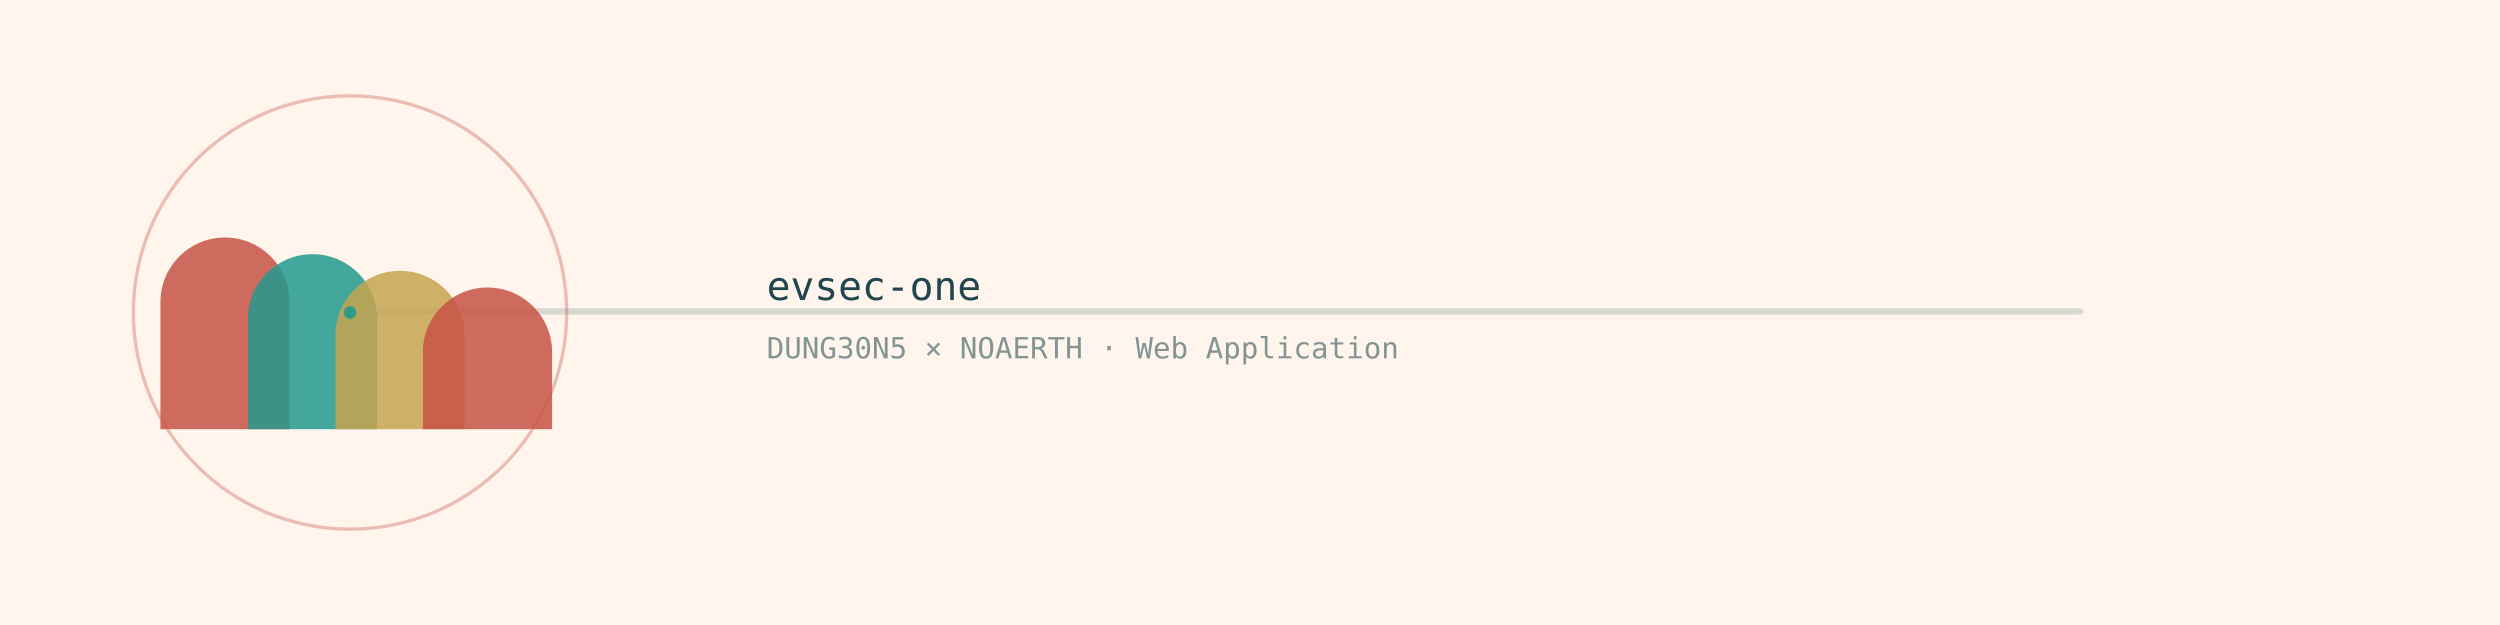
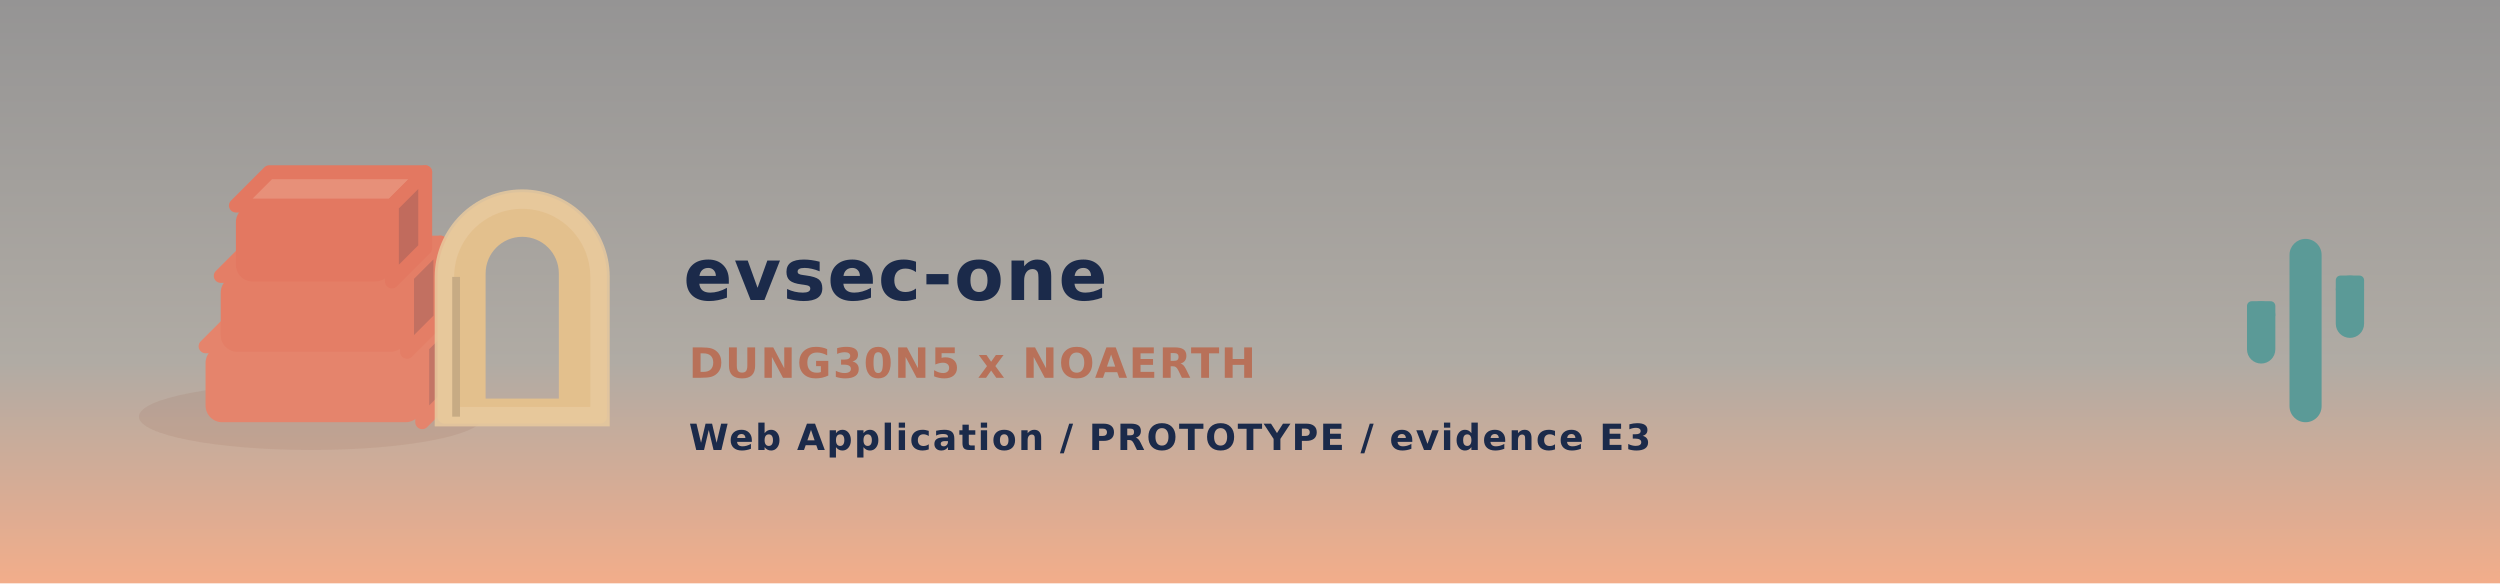
- <svg xmlns="http://www.w3.org/2000/svg" viewBox="0 0 1200 300" width="1200" height="300" role="img" aria-label="evsec-one identity object">
-   <rect width="1200" height="300" fill="#fff5ed" />
-   <defs>
-     <linearGradient id="gft" x1="0" y1="0" x2="1" y2="1">
-       <stop offset="0%" stop-color="#c75346" />
-       <stop offset="100%" stop-color="#24998e" />
-     </linearGradient>
-   </defs>
-   <rect x="168.00" y="148.00" width="832.00" height="3.00" rx="2.00" fill="rgba(9,52,63,0.160)" opacity="1.00" />
-   <path d="M77.00,206.00 L77.00,145.00 A31.00,31.00 0 0 1 139.00,145.00 L139.00,206.00 Z" fill="rgba(199,83,70,0.850)" opacity="1.00" />
-   <path d="M119.00,206.00 L119.00,153.00 A31.00,31.00 0 0 1 181.00,153.00 L181.00,206.00 Z" fill="rgba(36,153,142,0.850)" opacity="1.00" />
-   <path d="M161.00,206.00 L161.00,161.00 A31.00,31.00 0 0 1 223.00,161.00 L223.00,206.00 Z" fill="rgba(199,163,80,0.850)" opacity="1.00" />
-   <path d="M203.00,206.00 L203.00,169.00 A31.00,31.00 0 0 1 265.00,169.00 L265.00,206.00 Z" fill="rgba(199,83,70,0.850)" opacity="1.00" />
+ <svg xmlns="http://www.w3.org/2000/svg" width="900" height="210" viewBox="0 0 900 210" role="img" aria-label="evsec-one - identity object">
+   <linearGradient id="skyf" x1="0" y1="0" x2="0" y2="1">
+     <stop offset="0" stop-color="#959494" />
+     <stop offset="0.62" stop-color="#b0aba4" />
+     <stop offset="1" stop-color="#f3ad8a" />
+   </linearGradient>
+   <rect width="900" height="210" fill="url(#skyf)" />
+   <rect x="0" y="352" width="900" height="-142" fill="#e9cda3" />
+   <rect x="0" y="352" width="900" height="3" fill="#ebd1a9" />
+   <ellipse cx="112" cy="150" rx="62" ry="12" fill="rgba(138,90,68,0.11)" />
  <g>
-     <circle cx="168.00" cy="150.00" r="104.00" fill="none" stroke="rgba(199,83,70,0.350)" stroke-width="1.60" opacity="1.00" />
-     <animate attributeName="opacity" values="0.25;1.0;0.25" dur="17.4s" begin="0s" repeatCount="indefinite" />
+     <path d="M74,124.67 L152,124.67 L164,112.67 L86,112.67 Z" fill="#e99a82" stroke="#e5846c" stroke-width="5" stroke-linejoin="round" />
+     <path d="M152,124.67 L164,112.67 L164,140 L152,152 Z" fill="#c37566" stroke="#e5846c" stroke-width="5" stroke-linejoin="round" />
+     <rect x="74" y="124.67" width="78" height="27.33" rx="6" fill="#e5846c" />
+     <path d="M79.46,99.33 L146.54,99.33 L158.54,87.33 L91.46,87.33 Z" fill="#e8957d" stroke="#e47e66" stroke-width="5" stroke-linejoin="round" />
+     <path d="M146.54,99.33 L158.54,87.33 L158.54,114.67 L146.54,126.67 Z" fill="#c27061" stroke="#e47e66" stroke-width="5" stroke-linejoin="round" />
+     <rect x="79.46" y="99.33" width="67.08" height="27.33" rx="6" fill="#e47e66" />
+     <path d="M84.92,74 L141.08,74 L153.08,62 L96.92,62 Z" fill="#e79079" stroke="#e37861" stroke-width="5" stroke-linejoin="round" />
+     <path d="M141.08,74 L153.08,62 L153.08,89.33 L141.08,101.33 Z" fill="#c16b5d" stroke="#e37861" stroke-width="5" stroke-linejoin="round" />
+     <rect x="84.92" y="74" width="56.16" height="27.33" rx="6" fill="#e37861" />
+     <animate attributeName="opacity" values="0.72;1;0.72" dur="6s" begin="0s" repeatCount="indefinite" />
  </g>
-   <circle cx="168" cy="150" r="3" fill="rgba(36,153,142,0.900)">
-     <animate attributeName="opacity" values="0.35;0.95;0.35" dur="17.4s" begin="0s" repeatCount="indefinite" />
-   </circle>
-   <text x="368" y="144" font-family="ui-monospace,Menlo,monospace" font-size="19" fill="rgba(9,52,63,0.900)">evsec-one</text>
-   <text x="368" y="172" font-family="ui-monospace,Menlo,monospace" font-size="14" fill="rgba(9,52,63,0.500)">DUNG30N5 × NOAERTH · Web Application</text>
+   <path d="M160,150 L160,99.68 A28,28 0 0 1 216,99.68 L216,150 Z M172.32,146 L172.32,98.43 A15.68,15.68 0 0 1 203.68,98.43 L203.68,146 Z" fill="#e3c08d" fill-rule="evenodd" stroke="#e3c08d" stroke-width="5" stroke-linejoin="round" />
+   <path d="M160,150 L160,99.68 A28,28 0 0 1 216,99.68 L216,150 Z" fill="none" stroke="#e8c99d" stroke-width="7" stroke-linecap="round" opacity="0.85" />
+   <rect x="162.8" y="99.68" width="2.8" height="50.32" fill="#c7ab84" />
+   <text x="246" y="108" font-family="Verdana,DejaVu Sans,sans-serif" font-size="26" font-weight="700" letter-spacing="0.6" fill="#1b2a4a" text-anchor="start">evsec-one</text>
+   <text x="248" y="136" font-family="Verdana,DejaVu Sans,sans-serif" font-size="15" font-weight="700" letter-spacing="0.6" fill="#b87159" text-anchor="start">DUNG30N5 x NOAERTH</text>
+   <text x="248" y="162" font-family="Verdana,DejaVu Sans,sans-serif" font-size="13" font-weight="700" letter-spacing="0.6" fill="#1b2a4a" text-anchor="start">Web Application  /  PROTOTYPE  /  evidence E3</text>
+   <rect x="824.22" y="86" width="11.56" height="66" rx="5.78" fill="#5b9a97" />
+   <rect x="808.92" y="108.44" width="10.2" height="22.44" rx="5.1" fill="#5b9a97" />
+   <rect x="808.92" y="108.44" width="10.2" height="6.6" rx="1.7" fill="#5b9a97" />
+   <rect x="840.88" y="99.2" width="10.2" height="22.44" rx="5.1" fill="#5b9a97" />
+   <rect x="840.88" y="99.2" width="10.2" height="6.6" rx="1.7" fill="#5b9a97" />
</svg>
